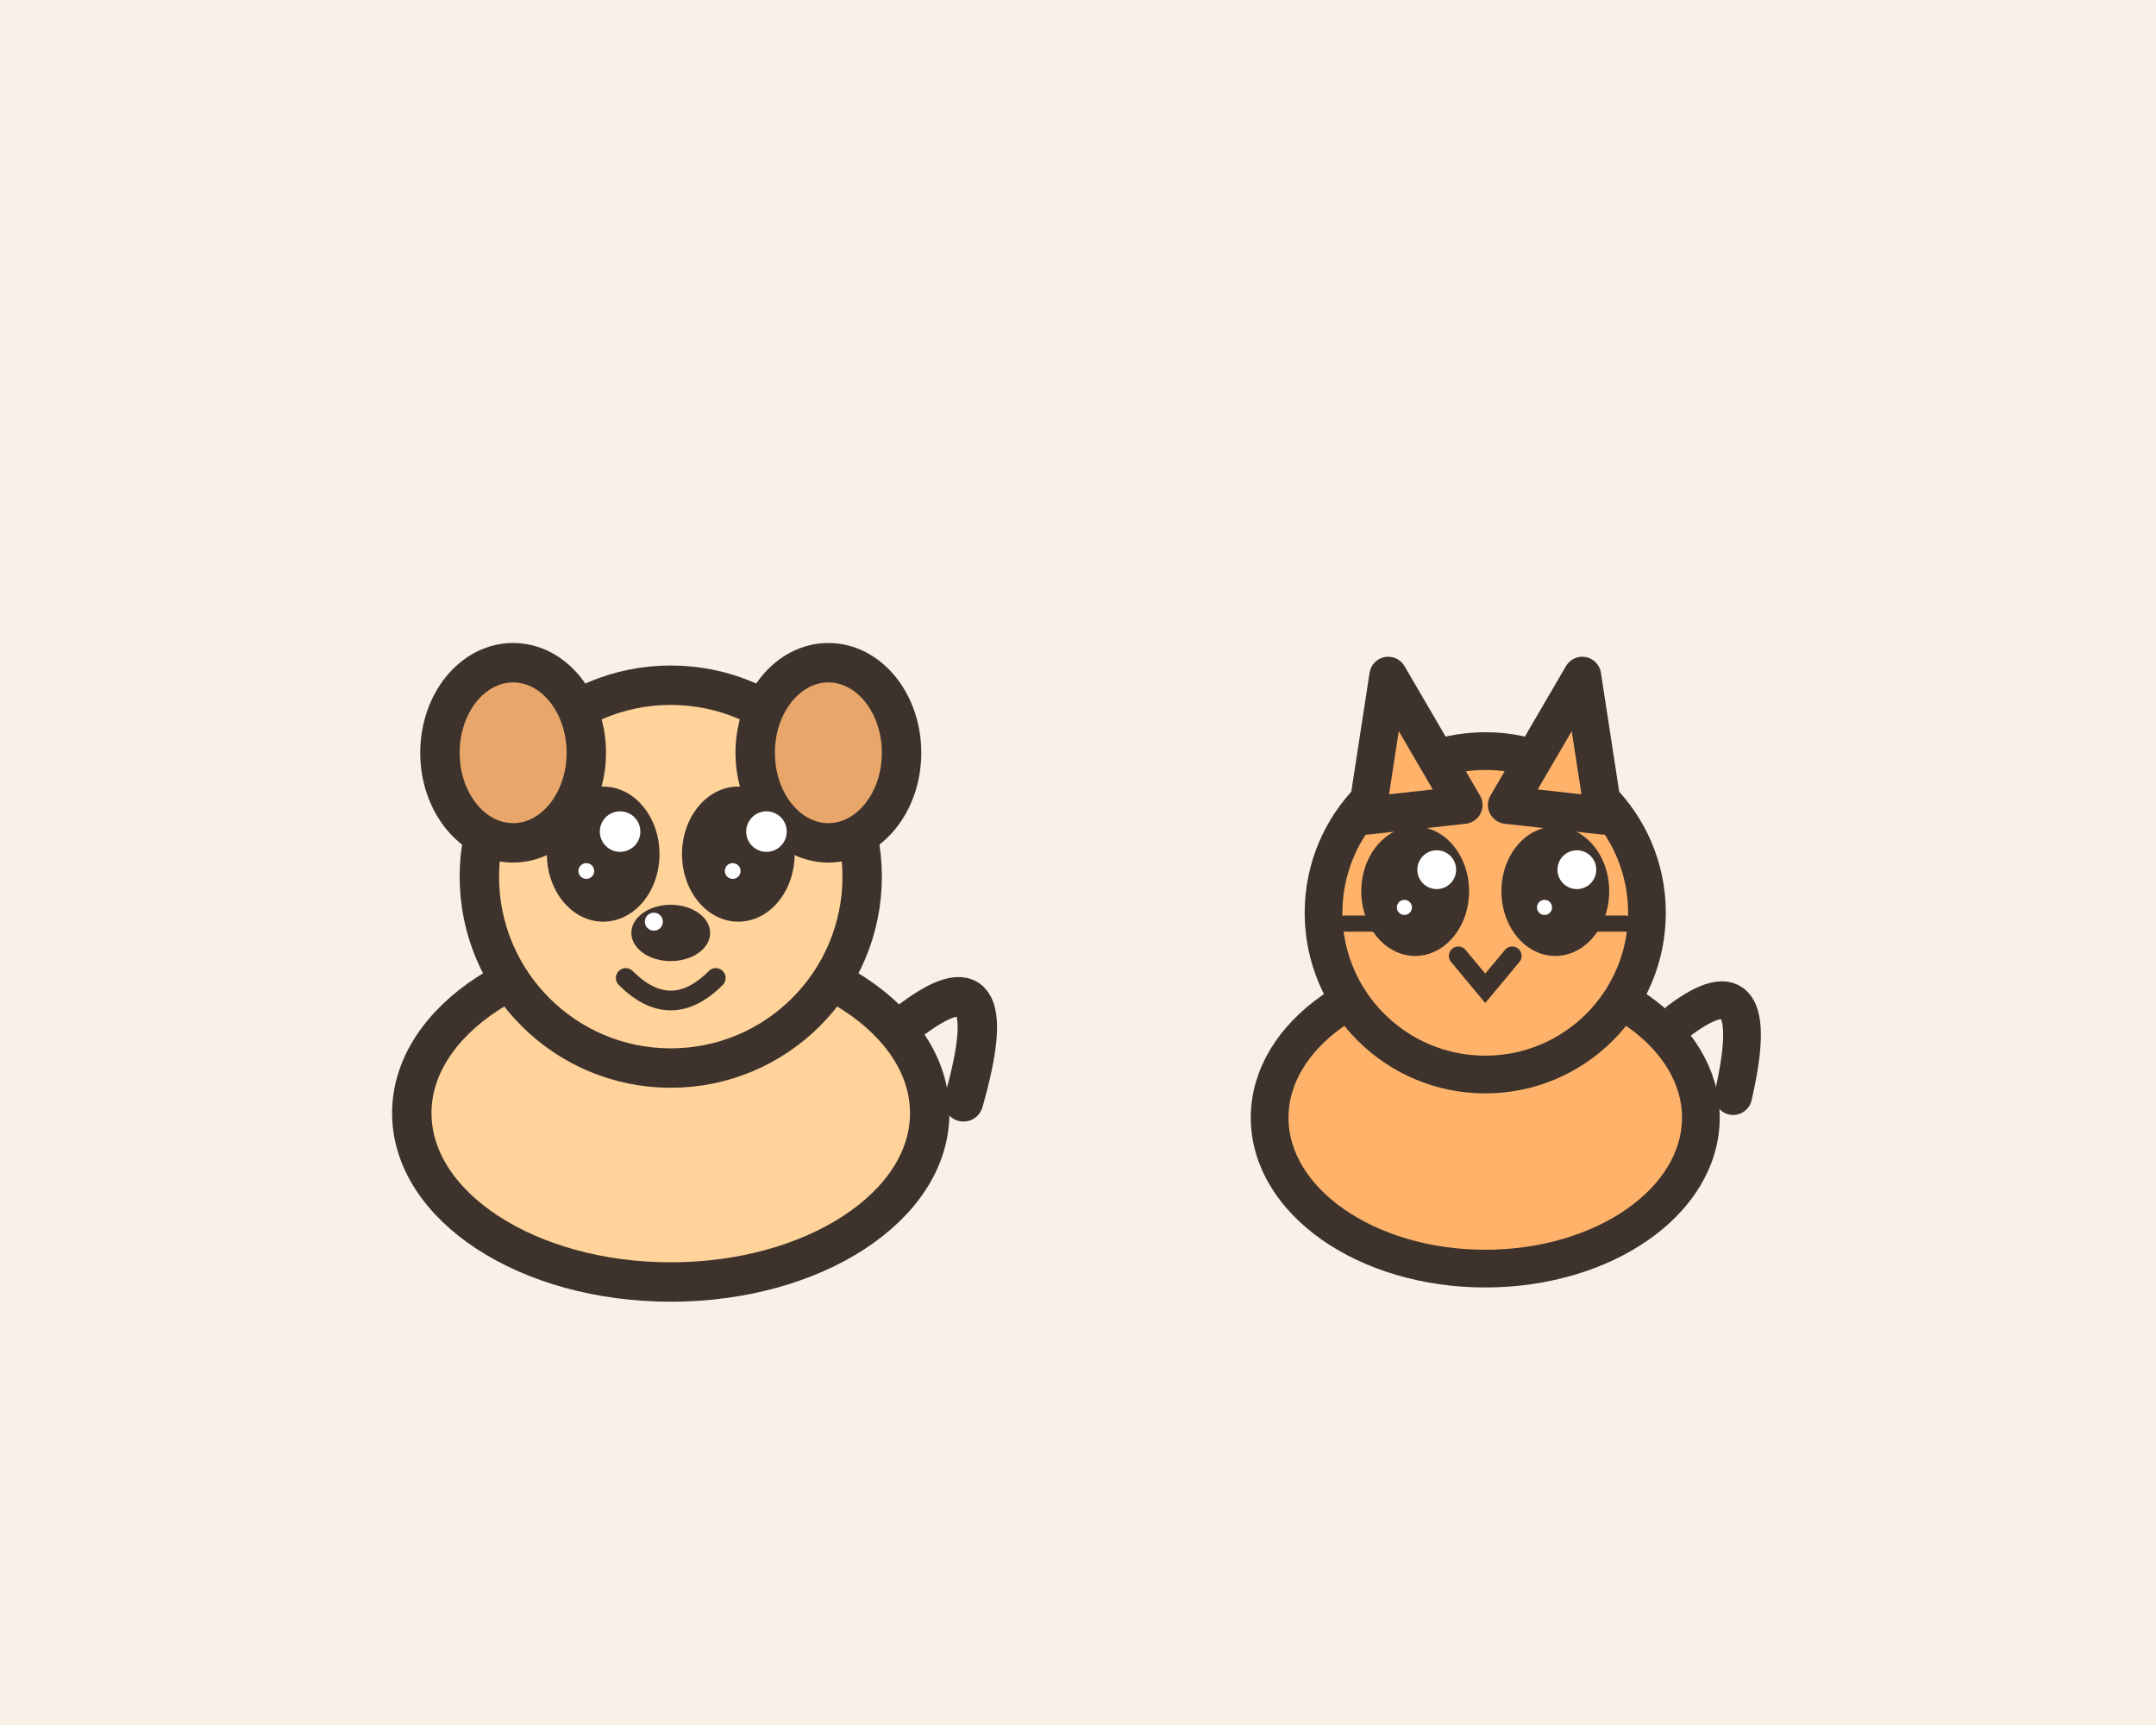
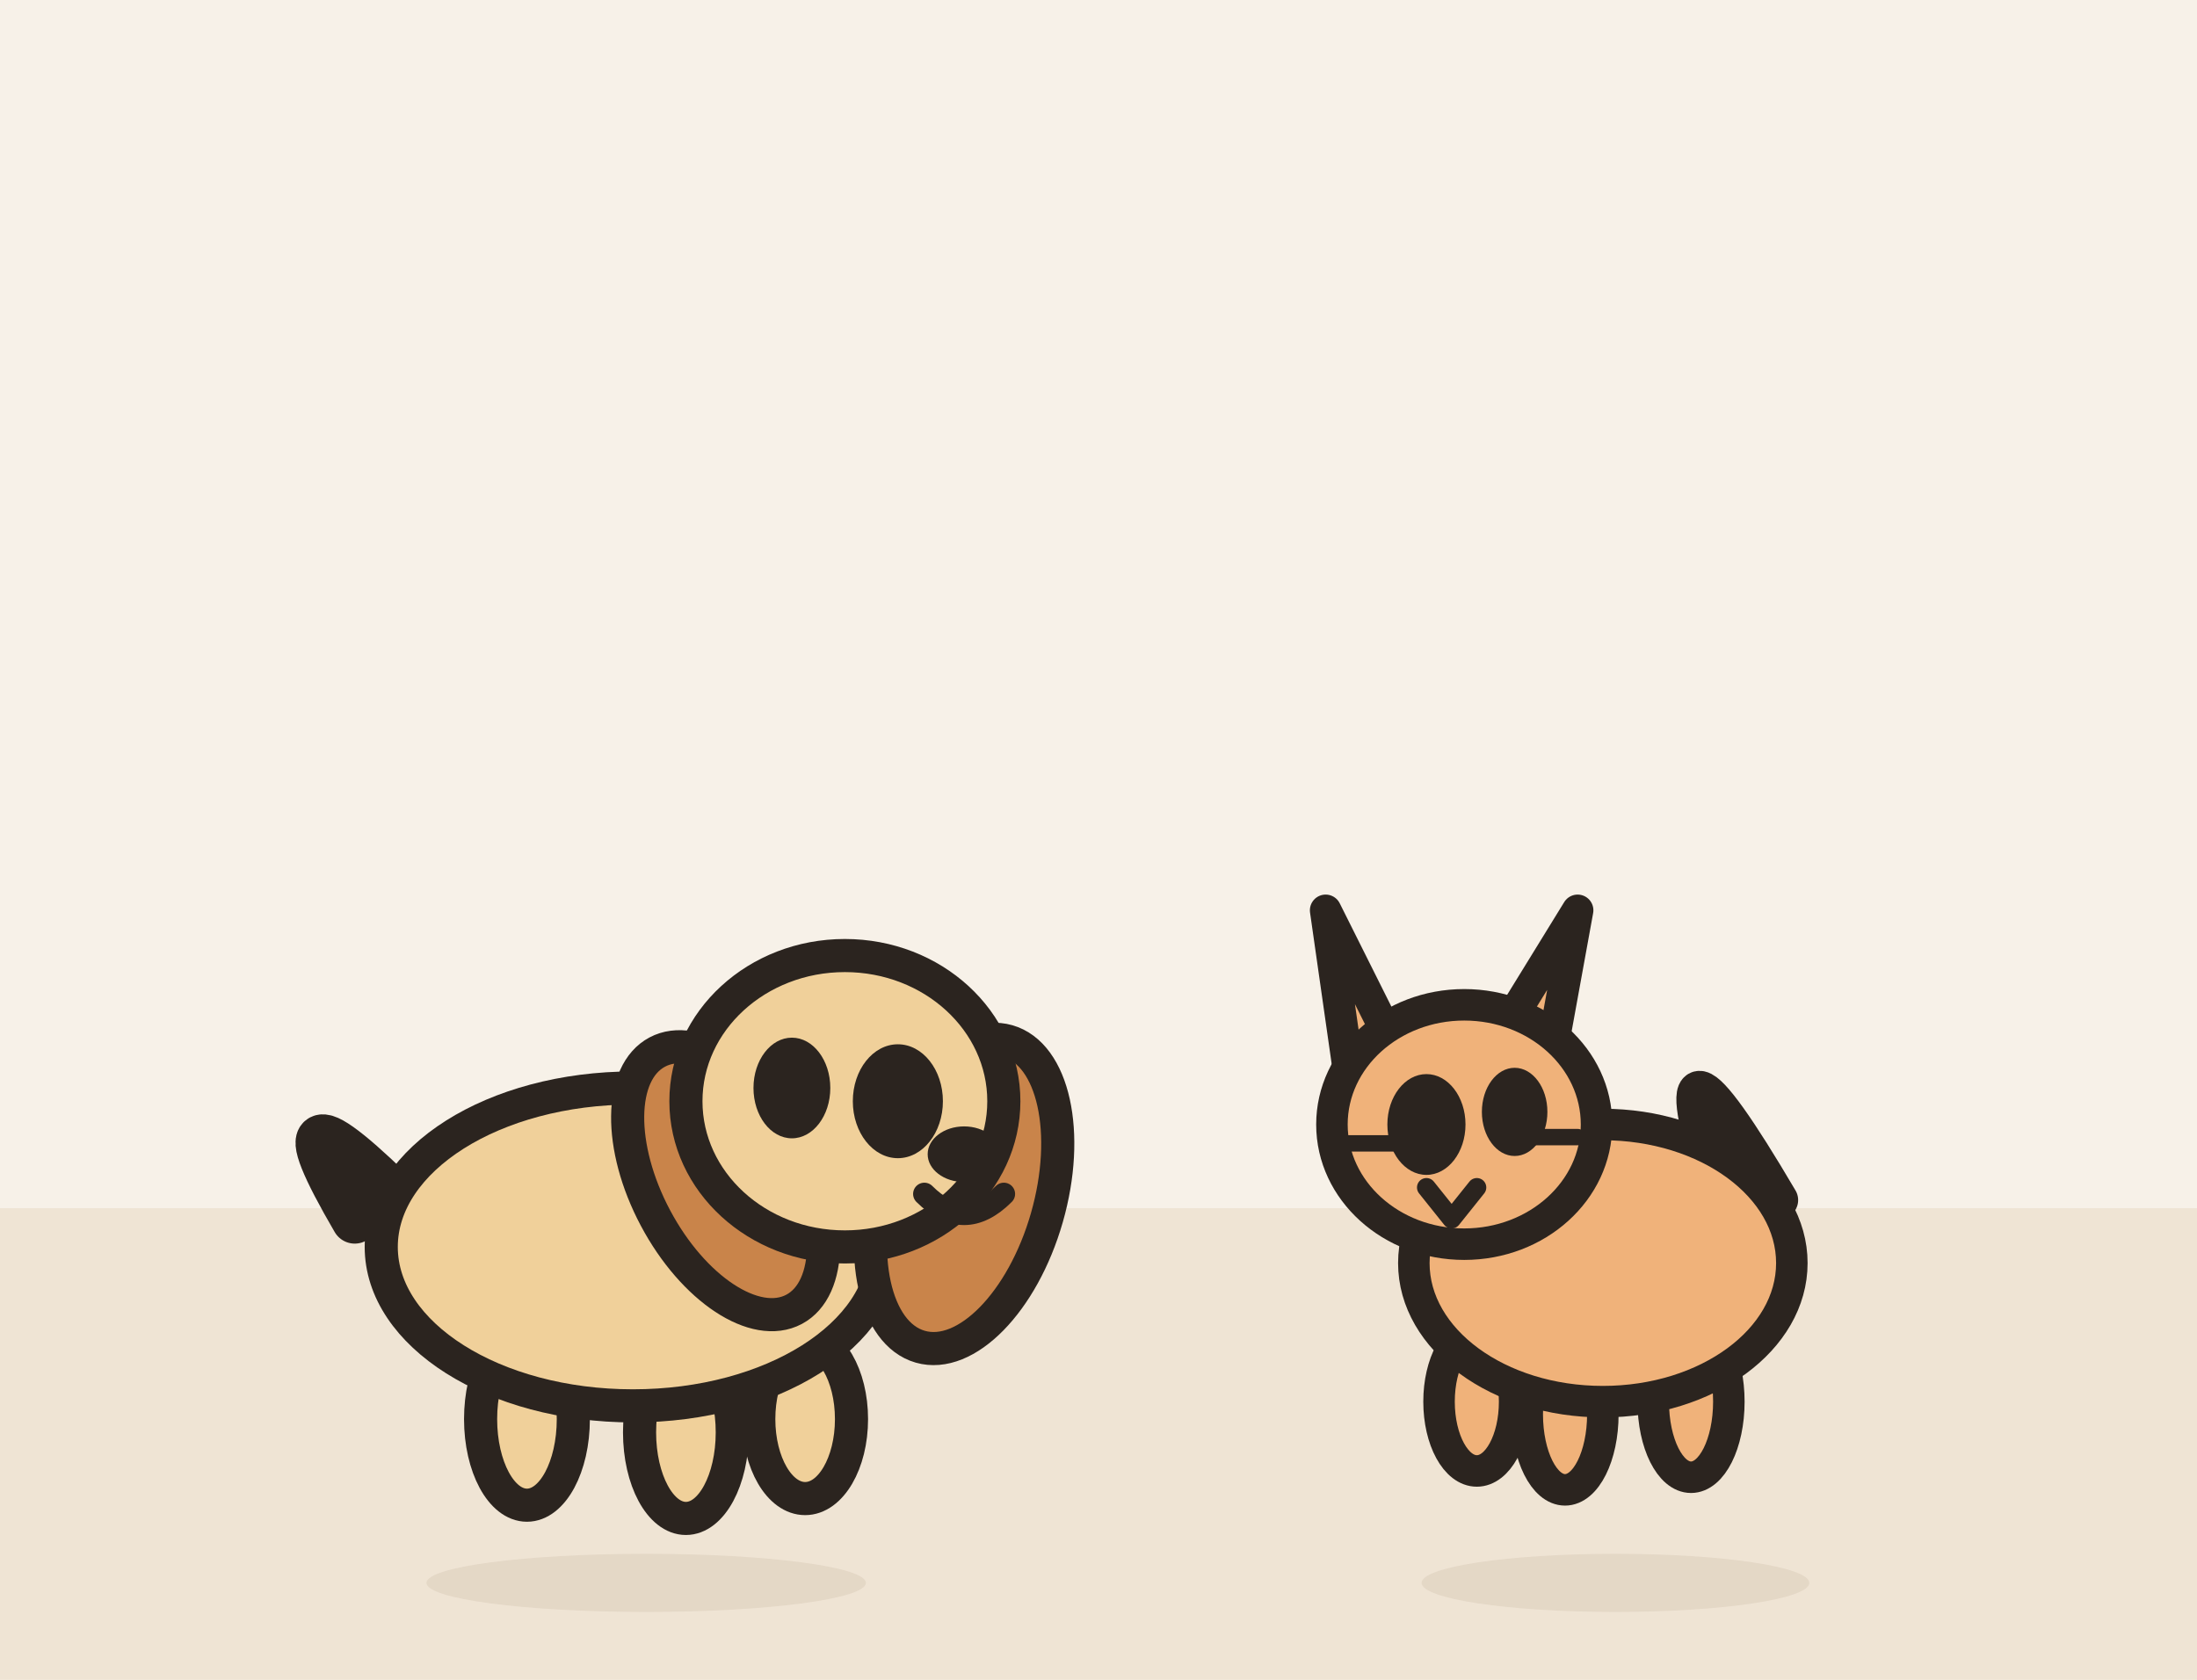
- <svg xmlns="http://www.w3.org/2000/svg" viewBox="0 0 900 720" width="900" height="720">
-   <rect width="900" height="720" fill="#f7f1e8" />
-   <g transform="translate(280 380) scale(2.35)">
-     <ellipse cx="0" cy="36" rx="46" ry="30" fill="#ffd39a" stroke="#3d332c" stroke-width="7" stroke-linecap="round" stroke-linejoin="round" />
-     <circle cx="0" cy="-6" r="34" fill="#ffd39a" stroke="#3d332c" stroke-width="7" stroke-linecap="round" stroke-linejoin="round" />
-     <ellipse cx="-28" cy="-28" rx="13" ry="16" fill="#e8a66a" stroke="#3d332c" stroke-width="7" stroke-linecap="round" stroke-linejoin="round" />
-     <ellipse cx="28" cy="-28" rx="13" ry="16" fill="#e8a66a" stroke="#3d332c" stroke-width="7" stroke-linecap="round" stroke-linejoin="round" />
-     <ellipse cx="-12" cy="-10" rx="10" ry="12" fill="#3d332c" />
-     <ellipse cx="12" cy="-10" rx="10" ry="12" fill="#3d332c" />
-     <circle cx="-9" cy="-14" r="3.6" fill="#fff" />
-     <circle cx="17" cy="-14" r="3.6" fill="#fff" />
-     <circle cx="-15" cy="-7" r="1.4" fill="#fff" />
-     <circle cx="11" cy="-7" r="1.4" fill="#fff" />
-     <ellipse cx="0" cy="4" rx="7" ry="5" fill="#3d332c" />
-     <circle cx="-3" cy="2" r="1.6" fill="#fff" />
-     <path d="M-8 12 Q 0 20 8 12" fill="none" stroke="#3d332c" stroke-width="3.5" stroke-linecap="round" />
-     <path d="M42 20 Q 60 6 52 34" fill="none" stroke="#3d332c" stroke-width="7" stroke-linecap="round" stroke-linejoin="round" />
+ <svg xmlns="http://www.w3.org/2000/svg" viewBox="0 0 680 520" width="680" height="520">
+   <rect width="680" height="520" fill="#f7f1e8" />
+   <rect x="0" y="374" width="680" height="146" fill="#efe4d4" />
+   <ellipse cx="200" cy="490" rx="68" ry="9" fill="#d9cbb8" opacity=".5" />
+   <ellipse cx="500" cy="490" rx="60" ry="9" fill="#d9cbb8" opacity=".5" />
+   <g transform="translate(200 345) scale(2.05,2.05)">
+     <ellipse cx="-18" cy="46" rx="7" ry="13" fill="#f0d09a" stroke="#2b241f" stroke-width="5" stroke-linecap="round" stroke-linejoin="round" />
+     <ellipse cx="6" cy="48" rx="7" ry="13" fill="#f0d09a" stroke="#2b241f" stroke-width="5" stroke-linecap="round" stroke-linejoin="round" />
+     <ellipse cx="24" cy="46" rx="7" ry="12" fill="#f0d09a" stroke="#2b241f" stroke-width="5" stroke-linecap="round" stroke-linejoin="round" />
+     <path d="M-36 14 Q -58 -8 -44 16" fill="none" stroke="#2b241f" stroke-width="7" stroke-linecap="round" stroke-linejoin="round" />
+     <ellipse cx="-2" cy="20" rx="38" ry="24" fill="#f0d09a" stroke="#2b241f" stroke-width="5" stroke-linecap="round" stroke-linejoin="round" />
+     <ellipse cx="12" cy="10" rx="12" ry="22" transform="rotate(-28 12 10)" fill="#c9844a" stroke="#2b241f" stroke-width="5" stroke-linecap="round" stroke-linejoin="round" />
+     <ellipse cx="48" cy="12" rx="13" ry="24" transform="rotate(16 48 12)" fill="#c9844a" stroke="#2b241f" stroke-width="5" stroke-linecap="round" stroke-linejoin="round" />
+     <ellipse cx="30" cy="-2" rx="24" ry="22" fill="#f0d09a" stroke="#2b241f" stroke-width="5" stroke-linecap="round" stroke-linejoin="round" />
+     <ellipse cx="22" cy="-4" rx="5.8" ry="7.6" fill="#2b241f" />
+     <ellipse cx="38" cy="-2" rx="6.8" ry="8.6" fill="#2b241f" />
+     <ellipse cx="48" cy="6" rx="5.5" ry="4.2" fill="#2b241f" />
+     <path d="M42 12 Q 48 18 54 12" fill="none" stroke="#2b241f" stroke-width="3.4" stroke-linecap="round" stroke-linejoin="round" />
  </g>
-   <g transform="translate(620 390) scale(2.25)">
-     <ellipse cx="0" cy="34" rx="40" ry="28" fill="#ffb36a" stroke="#3d332c" stroke-width="7" stroke-linecap="round" stroke-linejoin="round" />
-     <circle cx="0" cy="-4" r="30" fill="#ffb36a" stroke="#3d332c" stroke-width="7" stroke-linecap="round" stroke-linejoin="round" />
-     <path d="M-22 -22 L -18 -48 L -4 -24 Z" fill="#ffb36a" stroke="#3d332c" stroke-width="7" stroke-linecap="round" stroke-linejoin="round" />
-     <path d="M22 -22 L 18 -48 L 4 -24 Z" fill="#ffb36a" stroke="#3d332c" stroke-width="7" stroke-linecap="round" stroke-linejoin="round" />
-     <ellipse cx="-13" cy="-8" rx="10" ry="12" fill="#3d332c" />
-     <ellipse cx="13" cy="-8" rx="10" ry="12" fill="#3d332c" />
-     <circle cx="-9" cy="-12" r="3.6" fill="#fff" />
-     <circle cx="17" cy="-12" r="3.6" fill="#fff" />
-     <circle cx="-15" cy="-5" r="1.4" fill="#fff" />
-     <circle cx="11" cy="-5" r="1.4" fill="#fff" />
-     <path d="M-5 4 L 0 10 L 5 4" fill="none" stroke="#3d332c" stroke-width="3.5" stroke-linecap="round" />
-     <path d="M-26 -2 H -14" fill="none" stroke="#3d332c" stroke-width="3" stroke-linecap="round" />
-     <path d="M14 -2 H 26" fill="none" stroke="#3d332c" stroke-width="3" stroke-linecap="round" />
-     <path d="M36 16 Q 52 4 46 30" fill="none" stroke="#3d332c" stroke-width="7" stroke-linecap="round" stroke-linejoin="round" />
+   <g transform="translate(500 352) scale(-1.95,1.95)">
+     <ellipse cx="-12" cy="42" rx="6" ry="12" fill="#f0b27a" stroke="#2b241f" stroke-width="5" stroke-linecap="round" stroke-linejoin="round" />
+     <ellipse cx="8" cy="44" rx="6" ry="12" fill="#f0b27a" stroke="#2b241f" stroke-width="5" stroke-linecap="round" stroke-linejoin="round" />
+     <ellipse cx="22" cy="42" rx="6" ry="11" fill="#f0b27a" stroke="#2b241f" stroke-width="5" stroke-linecap="round" stroke-linejoin="round" />
+     <path d="M-26 10 Q -6 -24 -16 8" fill="none" stroke="#2b241f" stroke-width="6" stroke-linecap="round" stroke-linejoin="round" />
+     <ellipse cx="2" cy="20" rx="30" ry="22" fill="#f0b27a" stroke="#2b241f" stroke-width="5" stroke-linecap="round" stroke-linejoin="round" />
+     <path d="M10 -14 L 6 -36 L 22 -10 Z" fill="#f0b27a" stroke="#2b241f" stroke-width="5" stroke-linecap="round" stroke-linejoin="round" />
+     <path d="M34 -12 L 46 -36 L 42 -8 Z" fill="#f0b27a" stroke="#2b241f" stroke-width="5" stroke-linecap="round" stroke-linejoin="round" />
+     <ellipse cx="24" cy="-2" rx="21" ry="19" fill="#f0b27a" stroke="#2b241f" stroke-width="5" stroke-linecap="round" stroke-linejoin="round" />
+     <ellipse cx="16" cy="-4" rx="5.2" ry="7" fill="#2b241f" />
+     <ellipse cx="30" cy="-2" rx="6.2" ry="8" fill="#2b241f" />
+     <path d="M22 8 L 26 13 L 30 8" fill="none" stroke="#2b241f" stroke-width="3" stroke-linecap="round" stroke-linejoin="round" />
+     <path d="M6 0 H 13 M 34 1 H 43" fill="none" stroke="#2b241f" stroke-width="2.6" stroke-linecap="round" stroke-linejoin="round" />
  </g>
</svg>
